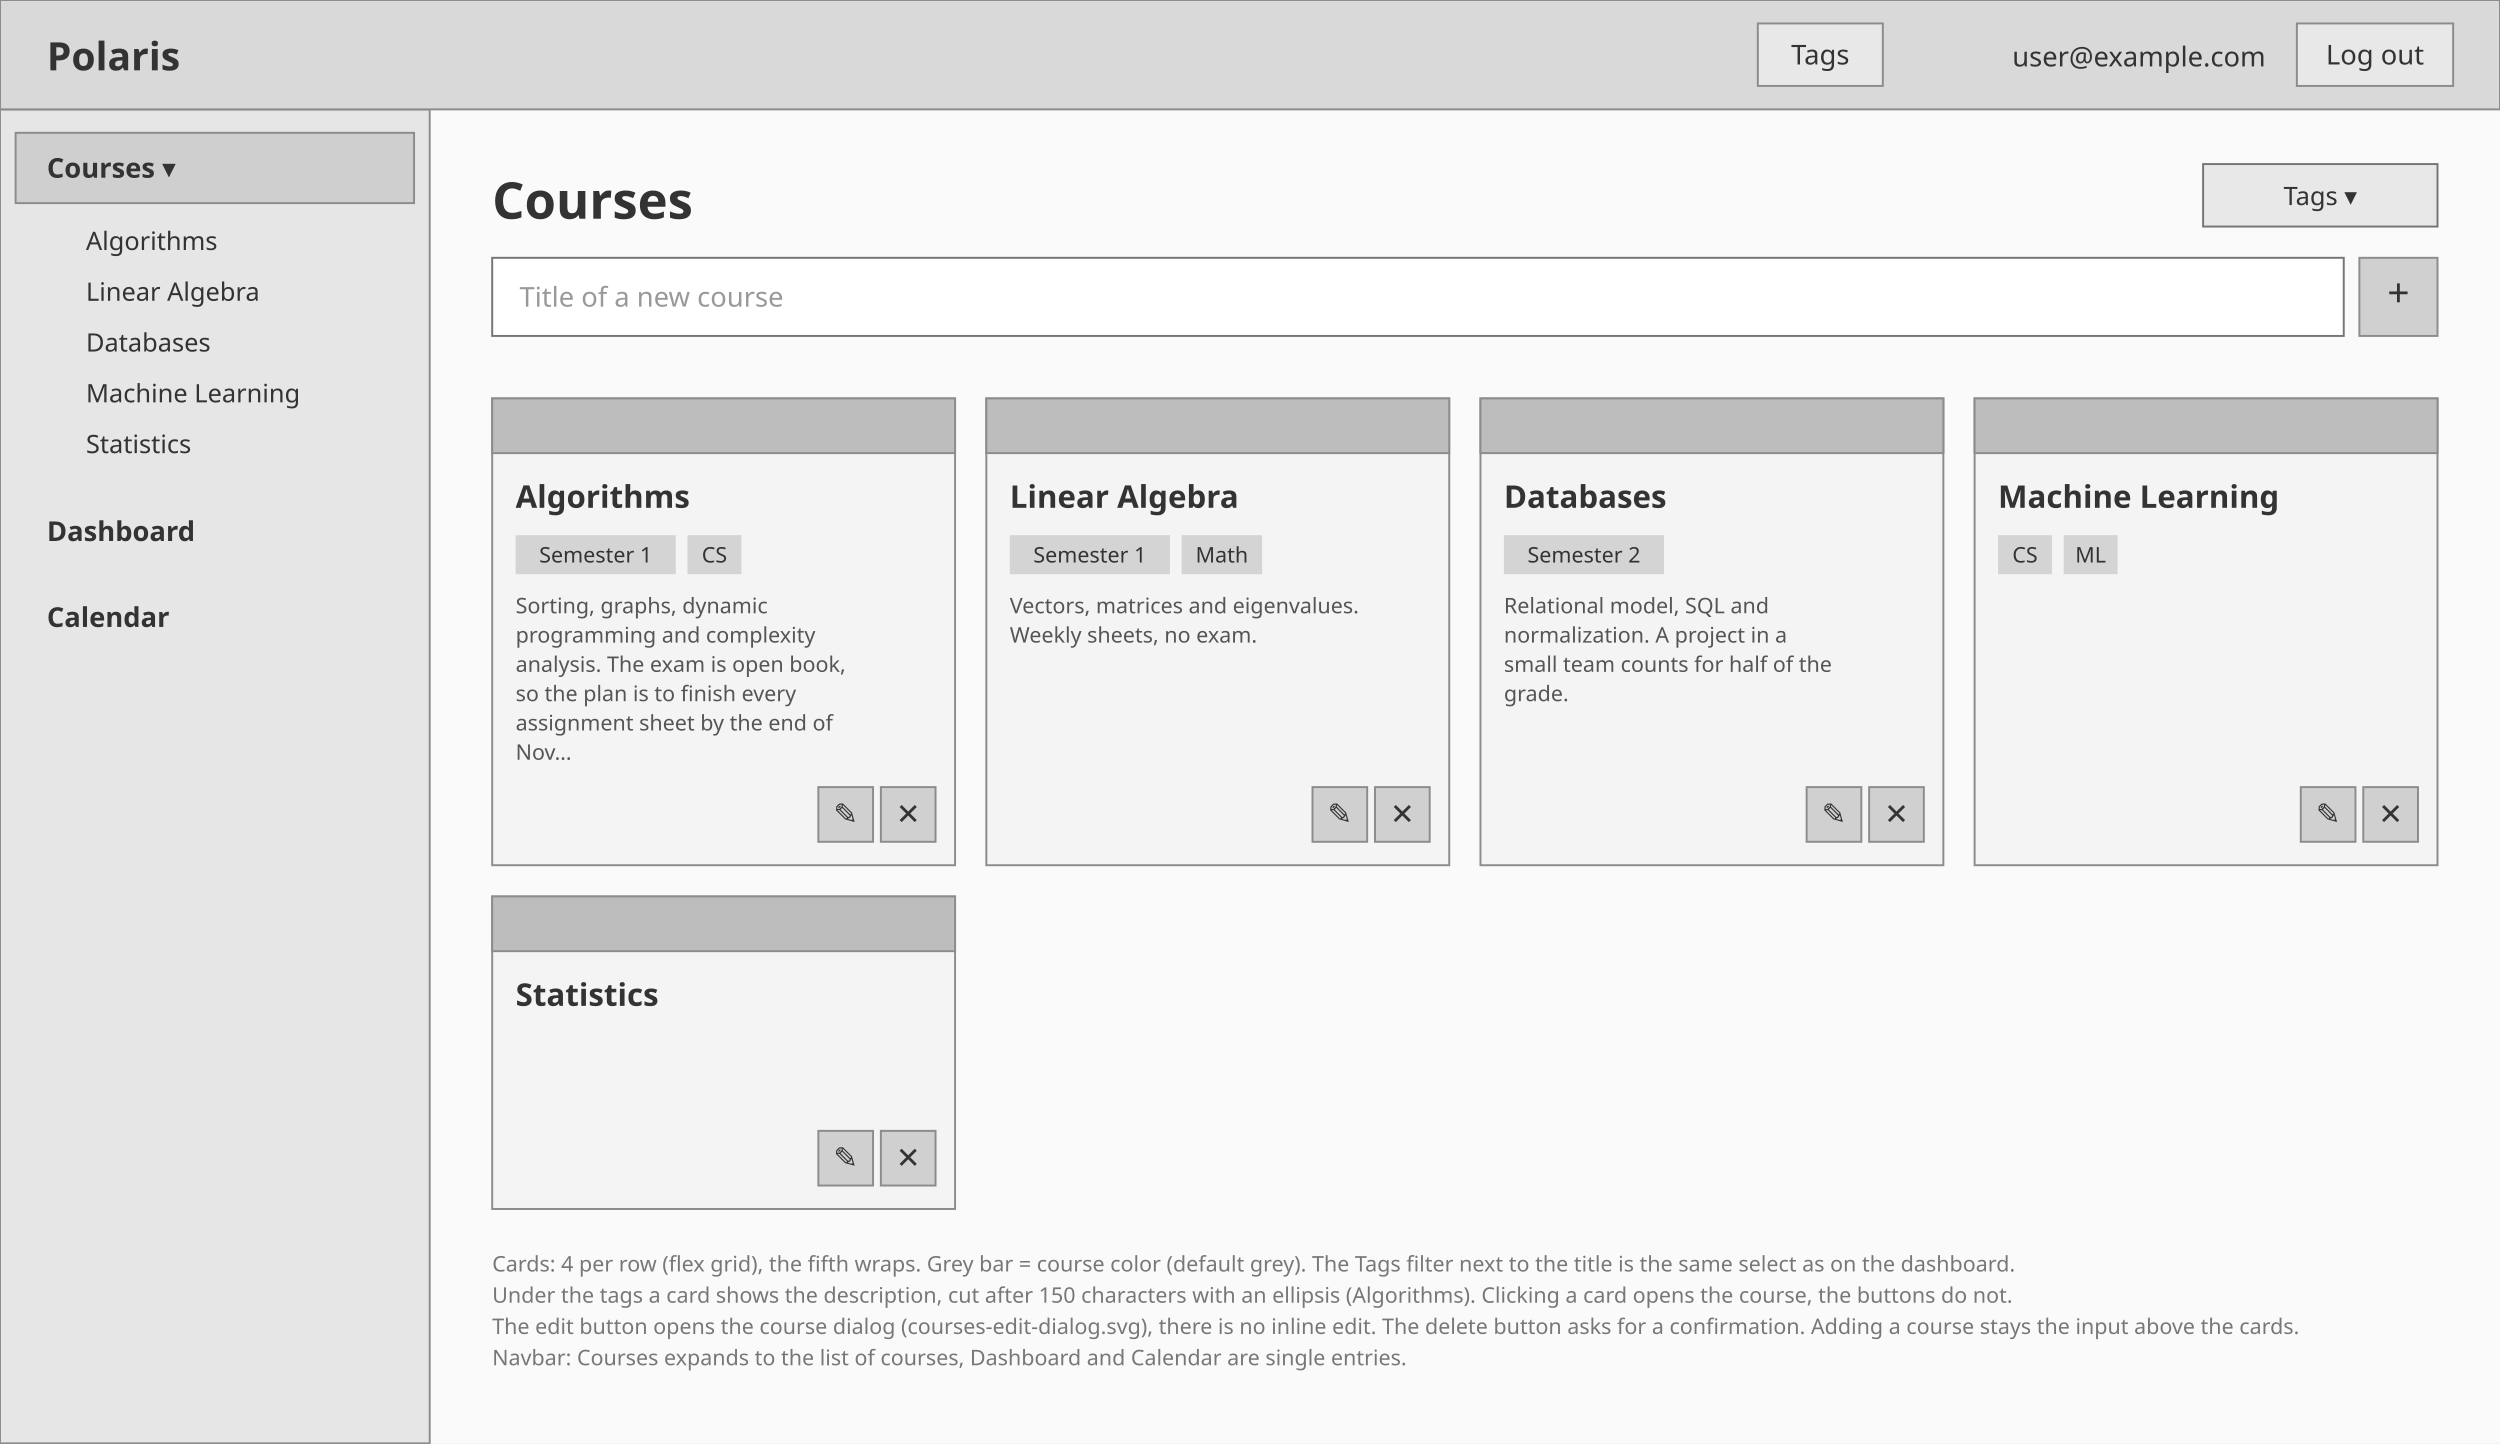
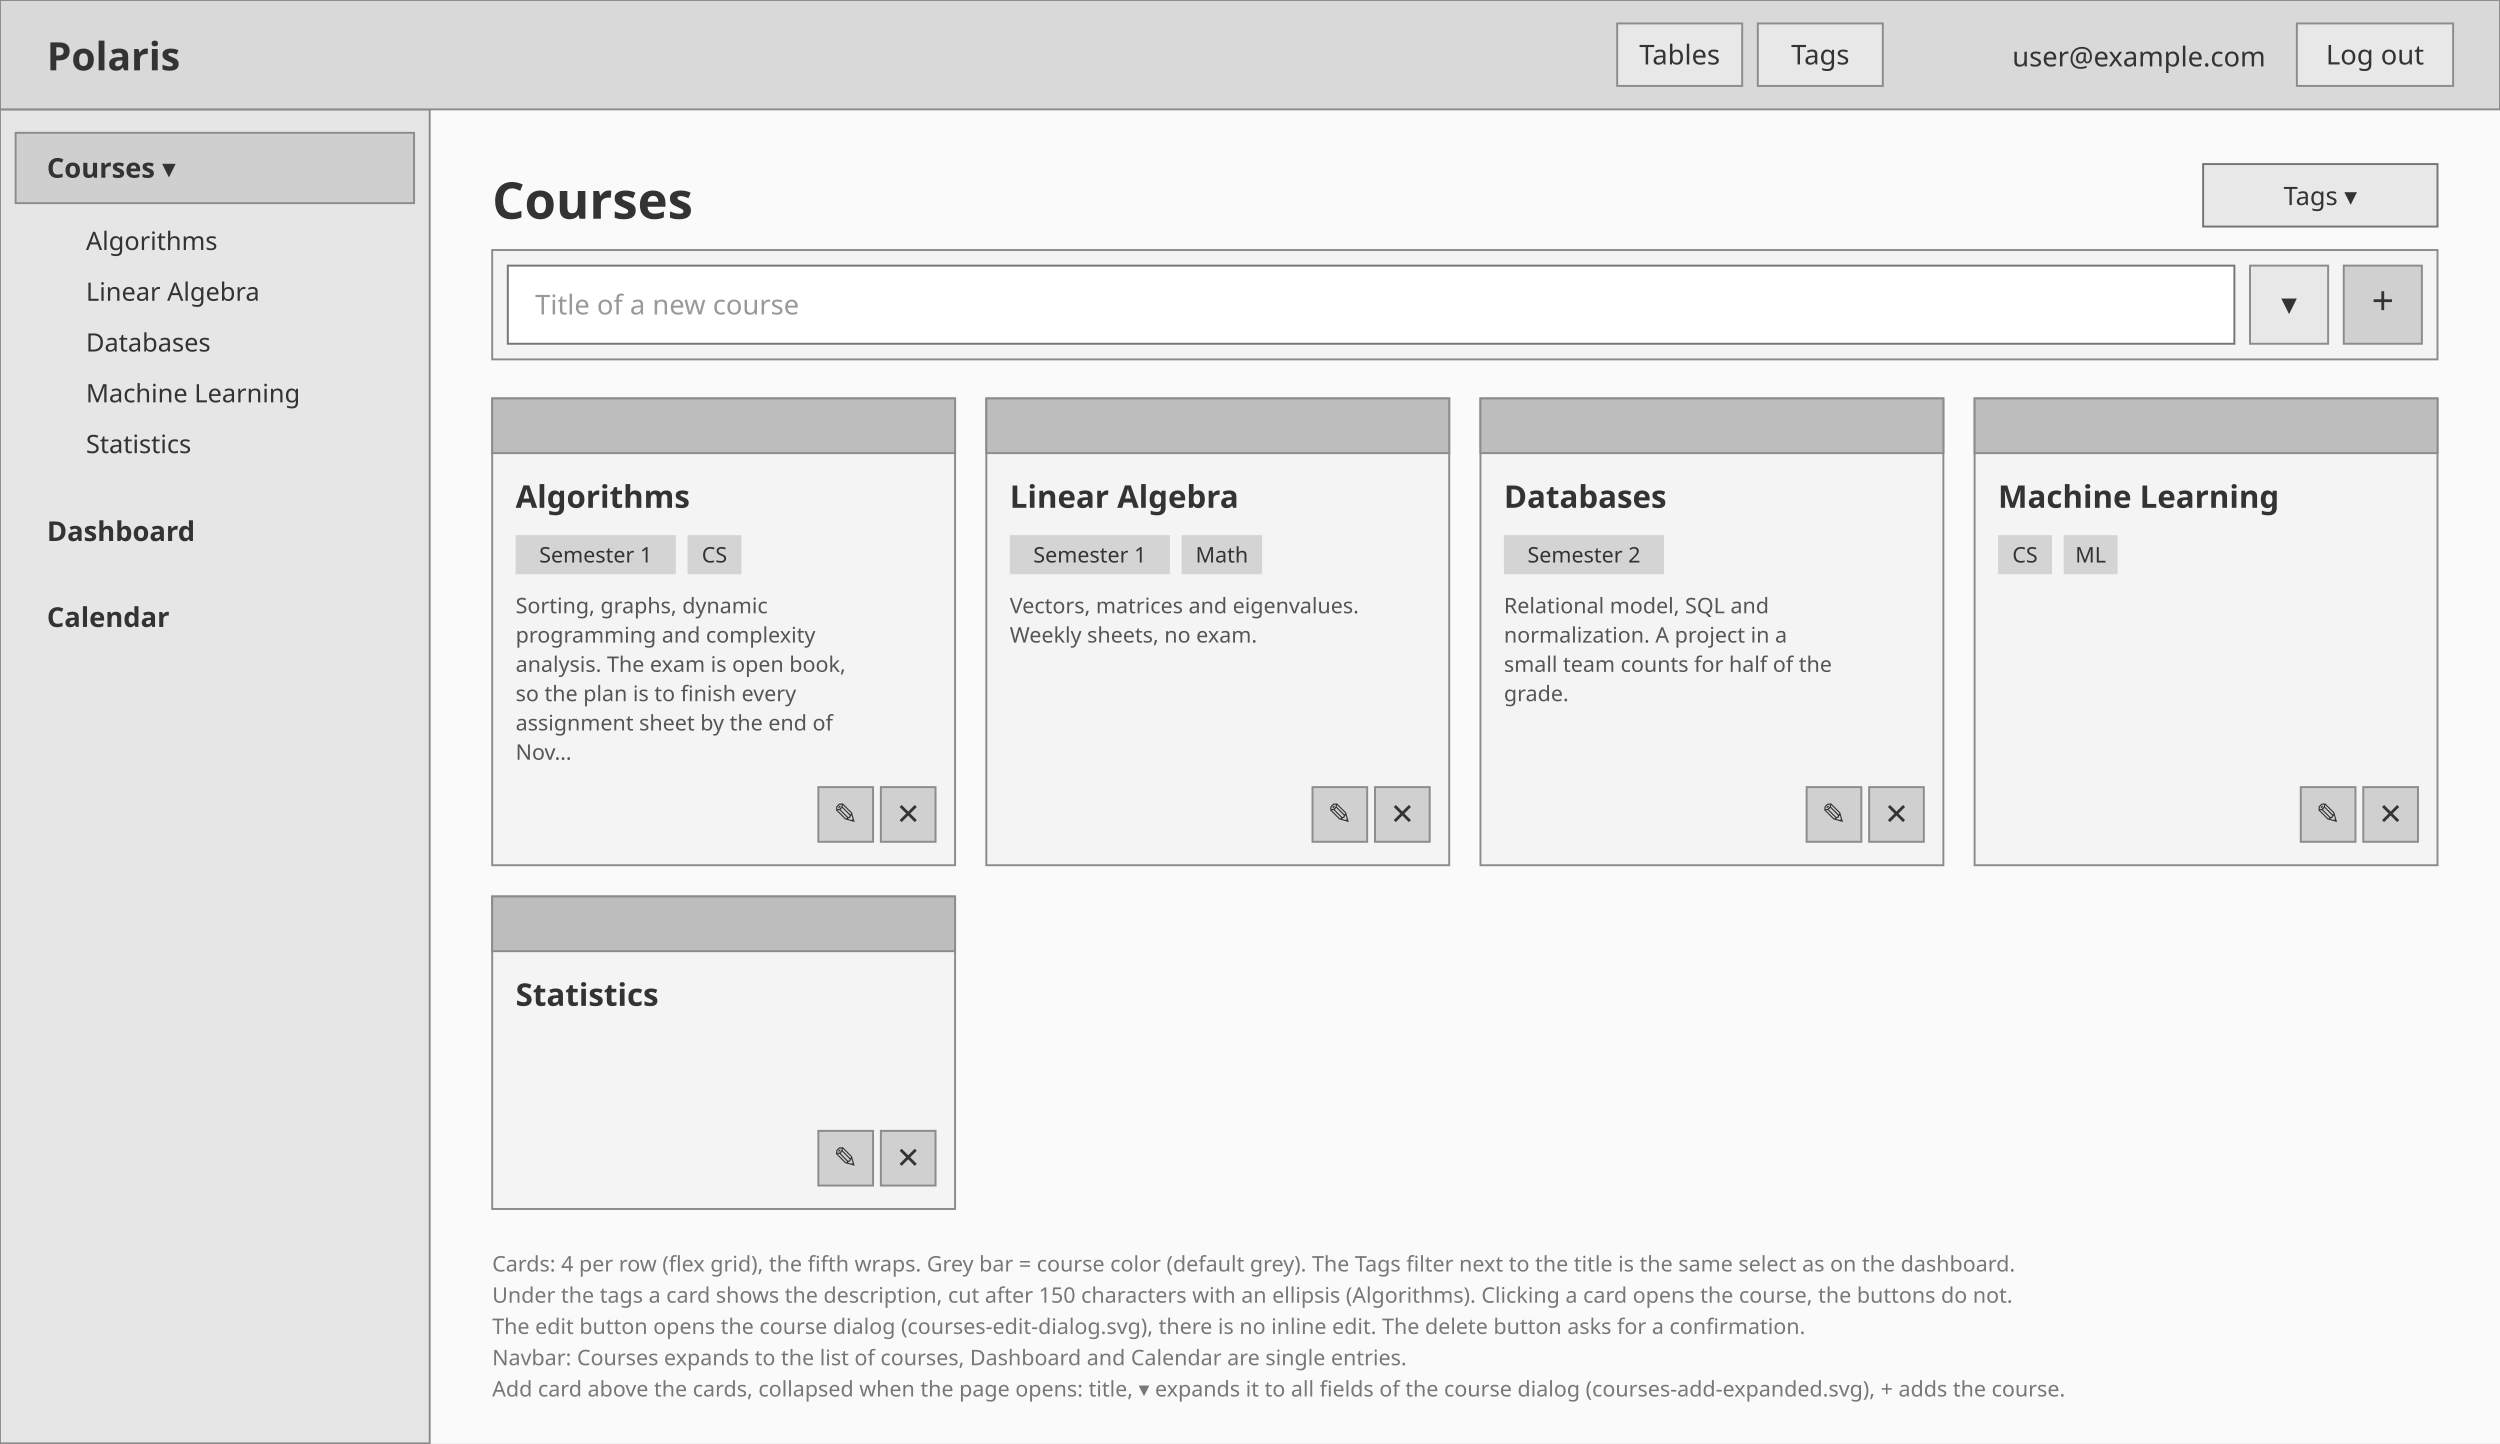
<svg xmlns="http://www.w3.org/2000/svg" viewBox="0 0 1280 739" width="1280" height="739" font-family="sans-serif">
  <rect x="0" y="0" width="1280" height="739" fill="#fafafa" stroke="none" />
  <rect x="0" y="56" width="220" height="683" fill="#e6e6e6" stroke="#8c8c8c" />
  <rect x="0" y="0" width="1280" height="56" fill="#d9d9d9" stroke="#8c8c8c" />
  <text x="24" y="36" font-size="20" text-anchor="start" font-weight="bold" fill="#333">Polaris</text>
+   <rect x="828" y="12" width="64" height="32" fill="#e8e8e8" stroke="#8c8c8c" />
+   <text x="860" y="33" font-size="14" text-anchor="middle" font-weight="normal" fill="#333">Tables</text>
  <rect x="900" y="12" width="64" height="32" fill="#e8e8e8" stroke="#8c8c8c" />
  <text x="932" y="33" font-size="14" text-anchor="middle" font-weight="normal" fill="#333">Tags</text>
  <text x="1160" y="34" font-size="14" text-anchor="end" font-weight="normal" fill="#333">user@example.com</text>
  <rect x="1176" y="12" width="80" height="32" fill="#e8e8e8" stroke="#8c8c8c" />
  <text x="1216" y="33" font-size="14" text-anchor="middle" font-weight="normal" fill="#333">Log out</text>
  <rect x="8" y="68" width="204" height="36" fill="#cfcfcf" stroke="#8c8c8c" />
  <text x="24" y="91" font-size="14" text-anchor="start" font-weight="bold" fill="#333">Courses  ▾</text>
  <text x="44" y="128" font-size="13" text-anchor="start" font-weight="normal" fill="#333">Algorithms</text>
  <text x="44" y="154" font-size="13" text-anchor="start" font-weight="normal" fill="#333">Linear Algebra</text>
  <text x="44" y="180" font-size="13" text-anchor="start" font-weight="normal" fill="#333">Databases</text>
  <text x="44" y="206" font-size="13" text-anchor="start" font-weight="normal" fill="#333">Machine Learning</text>
  <text x="44" y="232" font-size="13" text-anchor="start" font-weight="normal" fill="#333">Statistics</text>
  <text x="24" y="277" font-size="14" text-anchor="start" font-weight="bold" fill="#333">Dashboard</text>
  <text x="24" y="321" font-size="14" text-anchor="start" font-weight="bold" fill="#333">Calendar</text>
  <text x="252" y="112" font-size="26" text-anchor="start" font-weight="bold" fill="#333">Courses</text>
  <rect x="1128" y="84" width="120" height="32" fill="#e8e8e8" stroke="#757575" />
  <text x="1188" y="105" font-size="13" text-anchor="middle" font-weight="normal" fill="#333">Tags  ▾</text>
-   <rect x="252" y="132" width="948" height="40" fill="#ffffff" stroke="#757575" />
-   <text x="266" y="157" font-size="14" text-anchor="start" font-weight="normal" fill="#999">Title of a new course</text>
-   <rect x="1208" y="132" width="40" height="40" fill="#d0d0d0" stroke="#8c8c8c" />
-   <text x="1228" y="157" font-size="20" text-anchor="middle" font-weight="normal" fill="#333">+</text>
+   <rect x="252" y="128" width="996" height="56" fill="#f4f4f4" stroke="#8c8c8c" />
+   <rect x="260" y="136" width="884" height="40" fill="#ffffff" stroke="#757575" />
+   <text x="274" y="161" font-size="14" text-anchor="start" font-weight="normal" fill="#999">Title of a new course</text>
+   <rect x="1152" y="136" width="40" height="40" fill="#e8e8e8" stroke="#8c8c8c" />
+   <text x="1172" y="161" font-size="16" text-anchor="middle" font-weight="normal" fill="#333">▾</text>
+   <rect x="1200" y="136" width="40" height="40" fill="#d0d0d0" stroke="#8c8c8c" />
+   <text x="1220" y="161" font-size="20" text-anchor="middle" font-weight="normal" fill="#333">+</text>
  <rect x="252" y="204" width="237" height="239" fill="#f4f4f4" stroke="#8c8c8c" />
  <rect x="252" y="204" width="237" height="28" fill="#bdbdbd" stroke="#8c8c8c" />
  <text x="264" y="260" font-size="16" text-anchor="start" font-weight="bold" fill="#333">Algorithms</text>
  <rect x="264" y="274" width="82" height="20" fill="#d4d4d4" stroke="none" />
  <text x="305" y="288" font-size="11" text-anchor="middle" font-weight="normal" fill="#333">Semester 1</text>
  <rect x="352" y="274" width="27.6" height="20" fill="#d4d4d4" stroke="none" />
  <text x="365.8" y="288" font-size="11" text-anchor="middle" font-weight="normal" fill="#333">CS</text>
  <text x="264" y="314" font-size="11" text-anchor="start" font-weight="normal" fill="#555">Sorting, graphs, dynamic</text>
  <text x="264" y="329" font-size="11" text-anchor="start" font-weight="normal" fill="#555">programming and complexity</text>
  <text x="264" y="344" font-size="11" text-anchor="start" font-weight="normal" fill="#555">analysis. The exam is open book,</text>
  <text x="264" y="359" font-size="11" text-anchor="start" font-weight="normal" fill="#555">so the plan is to finish every</text>
  <text x="264" y="374" font-size="11" text-anchor="start" font-weight="normal" fill="#555">assignment sheet by the end of</text>
  <text x="264" y="389" font-size="11" text-anchor="start" font-weight="normal" fill="#555">Nov…</text>
  <rect x="419" y="403" width="28" height="28" fill="#d0d0d0" stroke="#8c8c8c" />
  <text x="433" y="422" font-size="15" text-anchor="middle" font-weight="normal" fill="#333">✎</text>
  <rect x="451" y="403" width="28" height="28" fill="#d0d0d0" stroke="#8c8c8c" />
  <text x="465" y="422" font-size="15" text-anchor="middle" font-weight="normal" fill="#333">✕</text>
  <rect x="505" y="204" width="237" height="239" fill="#f4f4f4" stroke="#8c8c8c" />
  <rect x="505" y="204" width="237" height="28" fill="#bdbdbd" stroke="#8c8c8c" />
  <text x="517" y="260" font-size="16" text-anchor="start" font-weight="bold" fill="#333">Linear Algebra</text>
  <rect x="517" y="274" width="82" height="20" fill="#d4d4d4" stroke="none" />
  <text x="558" y="288" font-size="11" text-anchor="middle" font-weight="normal" fill="#333">Semester 1</text>
  <rect x="605" y="274" width="41.2" height="20" fill="#d4d4d4" stroke="none" />
  <text x="625.6" y="288" font-size="11" text-anchor="middle" font-weight="normal" fill="#333">Math</text>
  <text x="517" y="314" font-size="11" text-anchor="start" font-weight="normal" fill="#555">Vectors, matrices and eigenvalues.</text>
  <text x="517" y="329" font-size="11" text-anchor="start" font-weight="normal" fill="#555">Weekly sheets, no exam.</text>
  <rect x="672" y="403" width="28" height="28" fill="#d0d0d0" stroke="#8c8c8c" />
  <text x="686" y="422" font-size="15" text-anchor="middle" font-weight="normal" fill="#333">✎</text>
  <rect x="704" y="403" width="28" height="28" fill="#d0d0d0" stroke="#8c8c8c" />
  <text x="718" y="422" font-size="15" text-anchor="middle" font-weight="normal" fill="#333">✕</text>
  <rect x="758" y="204" width="237" height="239" fill="#f4f4f4" stroke="#8c8c8c" />
  <rect x="758" y="204" width="237" height="28" fill="#bdbdbd" stroke="#8c8c8c" />
  <text x="770" y="260" font-size="16" text-anchor="start" font-weight="bold" fill="#333">Databases</text>
  <rect x="770" y="274" width="82" height="20" fill="#d4d4d4" stroke="none" />
  <text x="811" y="288" font-size="11" text-anchor="middle" font-weight="normal" fill="#333">Semester 2</text>
  <text x="770" y="314" font-size="11" text-anchor="start" font-weight="normal" fill="#555">Relational model, SQL and</text>
  <text x="770" y="329" font-size="11" text-anchor="start" font-weight="normal" fill="#555">normalization. A project in a</text>
  <text x="770" y="344" font-size="11" text-anchor="start" font-weight="normal" fill="#555">small team counts for half of the</text>
  <text x="770" y="359" font-size="11" text-anchor="start" font-weight="normal" fill="#555">grade.</text>
  <rect x="925" y="403" width="28" height="28" fill="#d0d0d0" stroke="#8c8c8c" />
  <text x="939" y="422" font-size="15" text-anchor="middle" font-weight="normal" fill="#333">✎</text>
  <rect x="957" y="403" width="28" height="28" fill="#d0d0d0" stroke="#8c8c8c" />
  <text x="971" y="422" font-size="15" text-anchor="middle" font-weight="normal" fill="#333">✕</text>
  <rect x="1011" y="204" width="237" height="239" fill="#f4f4f4" stroke="#8c8c8c" />
  <rect x="1011" y="204" width="237" height="28" fill="#bdbdbd" stroke="#8c8c8c" />
  <text x="1023" y="260" font-size="16" text-anchor="start" font-weight="bold" fill="#333">Machine Learning</text>
  <rect x="1023" y="274" width="27.6" height="20" fill="#d4d4d4" stroke="none" />
  <text x="1036.8" y="288" font-size="11" text-anchor="middle" font-weight="normal" fill="#333">CS</text>
  <rect x="1056.6" y="274" width="27.6" height="20" fill="#d4d4d4" stroke="none" />
  <text x="1070.4" y="288" font-size="11" text-anchor="middle" font-weight="normal" fill="#333">ML</text>
  <rect x="1178" y="403" width="28" height="28" fill="#d0d0d0" stroke="#8c8c8c" />
  <text x="1192" y="422" font-size="15" text-anchor="middle" font-weight="normal" fill="#333">✎</text>
  <rect x="1210" y="403" width="28" height="28" fill="#d0d0d0" stroke="#8c8c8c" />
  <text x="1224" y="422" font-size="15" text-anchor="middle" font-weight="normal" fill="#333">✕</text>
  <rect x="252" y="459" width="237" height="160" fill="#f4f4f4" stroke="#8c8c8c" />
  <rect x="252" y="459" width="237" height="28" fill="#bdbdbd" stroke="#8c8c8c" />
  <text x="264" y="515" font-size="16" text-anchor="start" font-weight="bold" fill="#333">Statistics</text>
  <rect x="419" y="579" width="28" height="28" fill="#d0d0d0" stroke="#8c8c8c" />
  <text x="433" y="598" font-size="15" text-anchor="middle" font-weight="normal" fill="#333">✎</text>
  <rect x="451" y="579" width="28" height="28" fill="#d0d0d0" stroke="#8c8c8c" />
  <text x="465" y="598" font-size="15" text-anchor="middle" font-weight="normal" fill="#333">✕</text>
  <text x="252" y="651" font-size="11" text-anchor="start" font-weight="normal" fill="#777">Cards: 4 per row (flex grid), the fifth wraps. Grey bar = course color (default grey). The Tags filter next to the title is the same select as on the dashboard.</text>
  <text x="252" y="667" font-size="11" text-anchor="start" font-weight="normal" fill="#777">Under the tags a card shows the description, cut after 150 characters with an ellipsis (Algorithms). Clicking a card opens the course, the buttons do not.</text>
-   <text x="252" y="683" font-size="11" text-anchor="start" font-weight="normal" fill="#777">The edit button opens the course dialog (courses-edit-dialog.svg), there is no inline edit. The delete button asks for a confirmation. Adding a course stays the input above the cards.</text>
+   <text x="252" y="683" font-size="11" text-anchor="start" font-weight="normal" fill="#777">The edit button opens the course dialog (courses-edit-dialog.svg), there is no inline edit. The delete button asks for a confirmation.</text>
  <text x="252" y="699" font-size="11" text-anchor="start" font-weight="normal" fill="#777">Navbar: Courses expands to the list of courses, Dashboard and Calendar are single entries.</text>
+   <text x="252" y="715" font-size="11" text-anchor="start" font-weight="normal" fill="#777">Add card above the cards, collapsed when the page opens: title, ▾ expands it to all fields of the course dialog (courses-add-expanded.svg), + adds the course.</text>
</svg>
